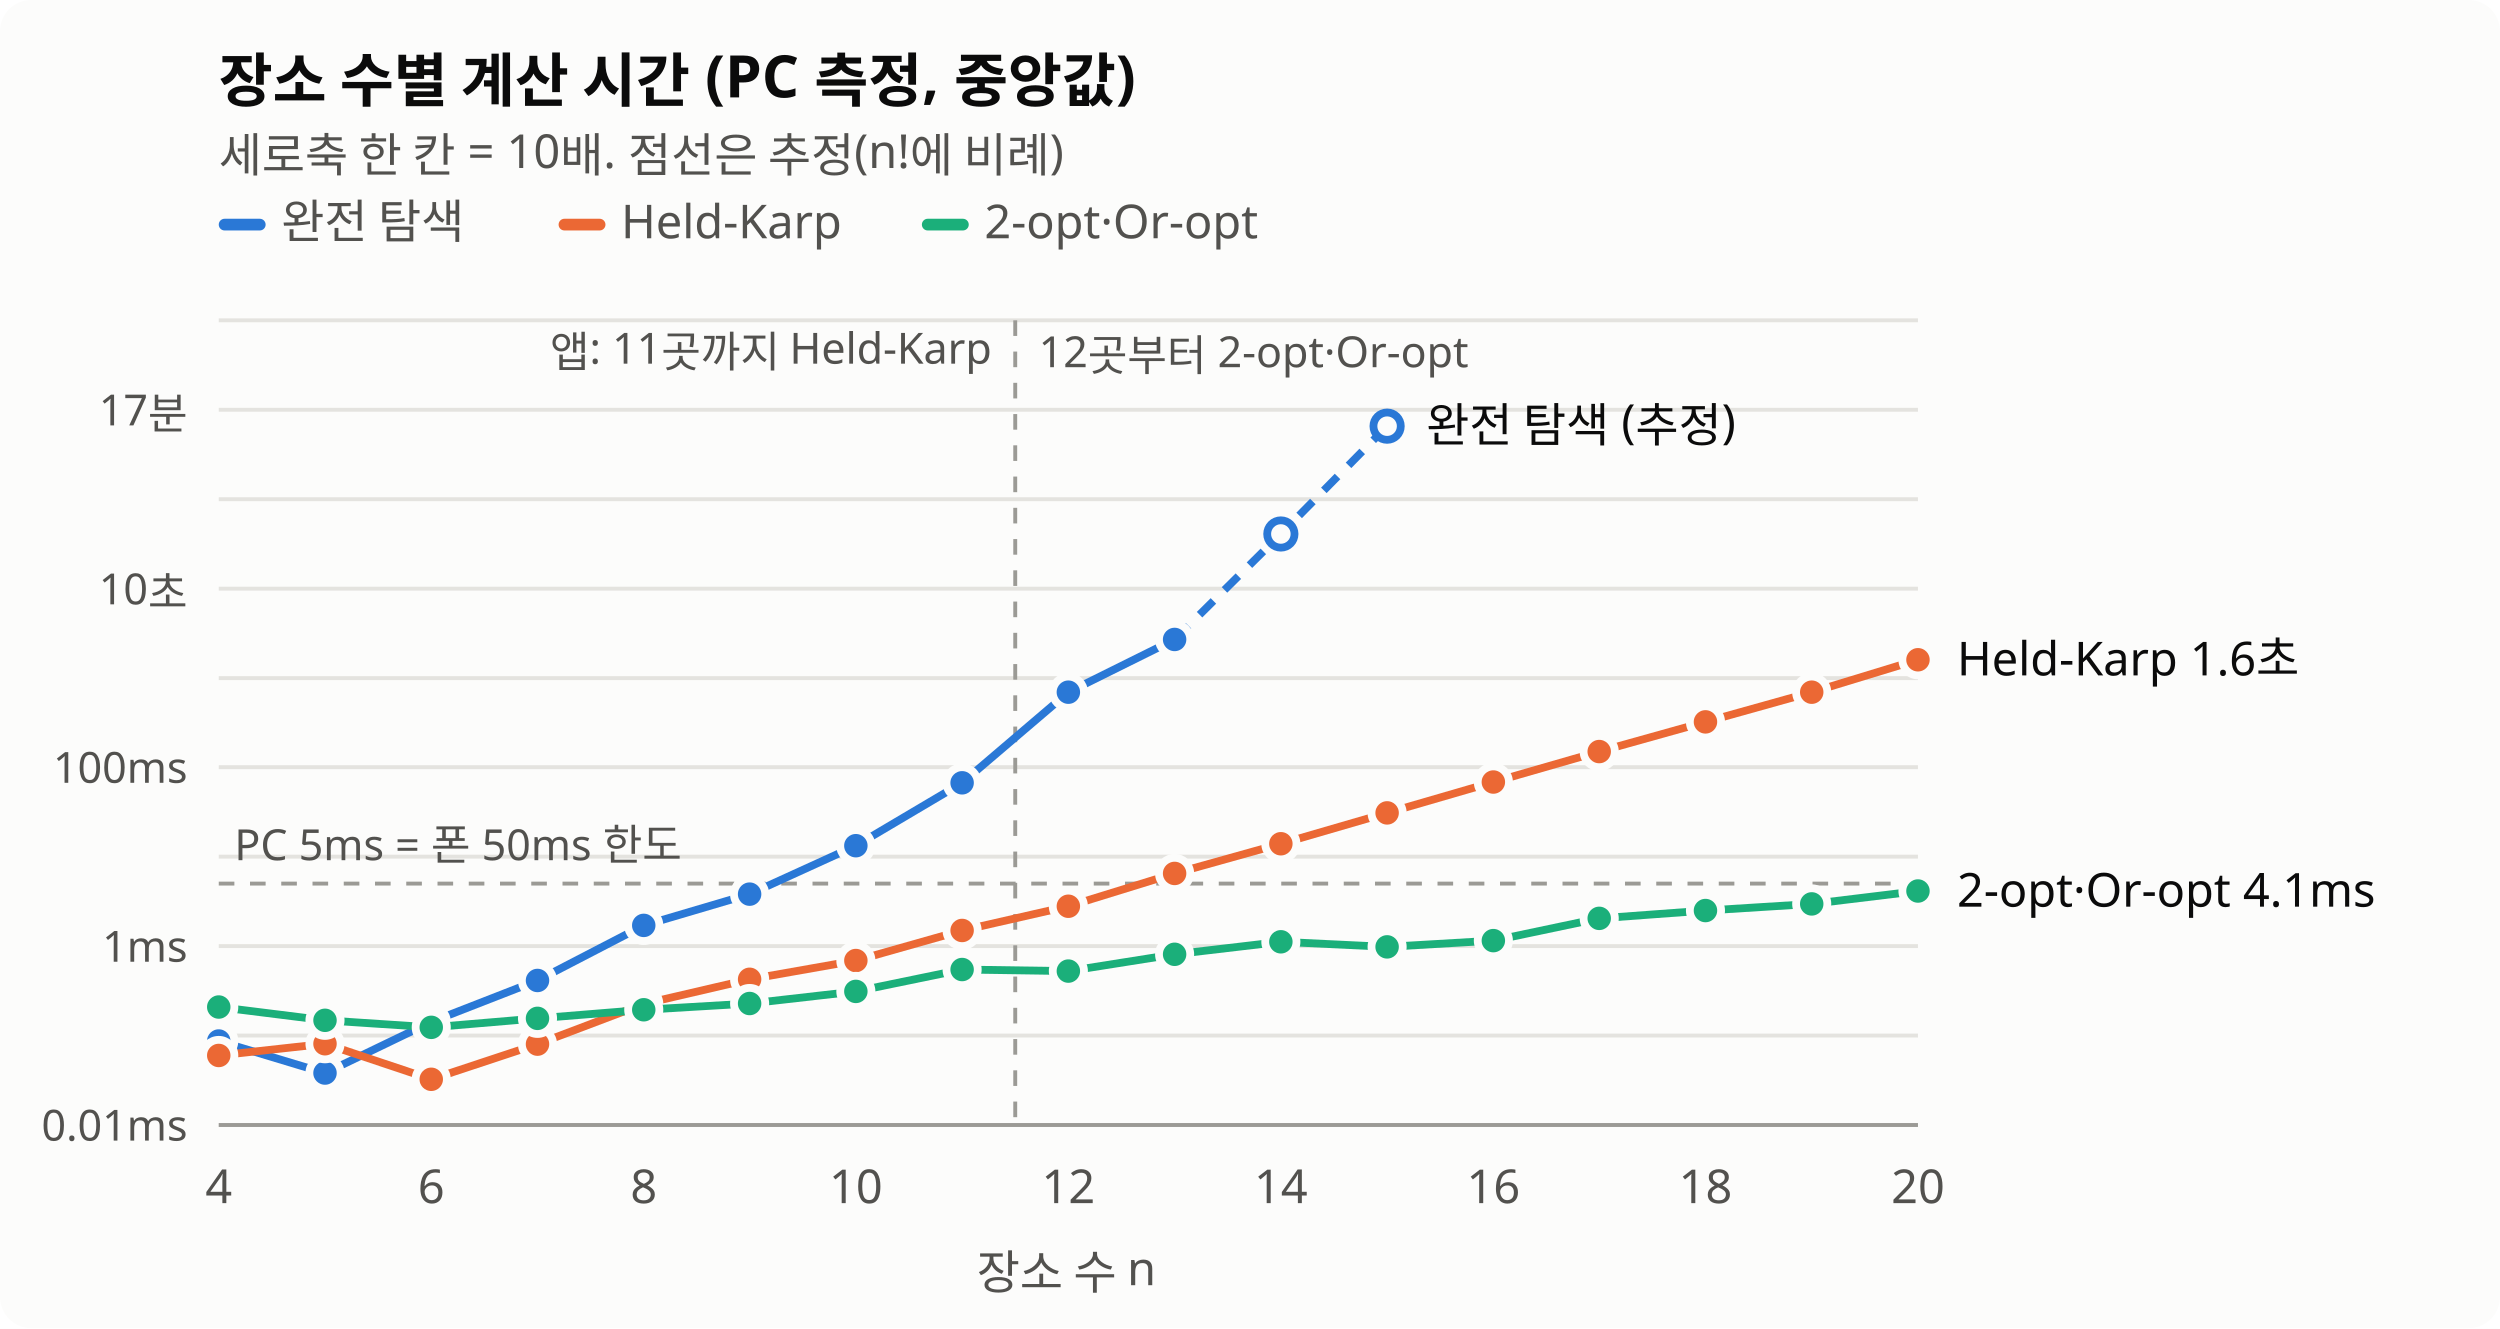
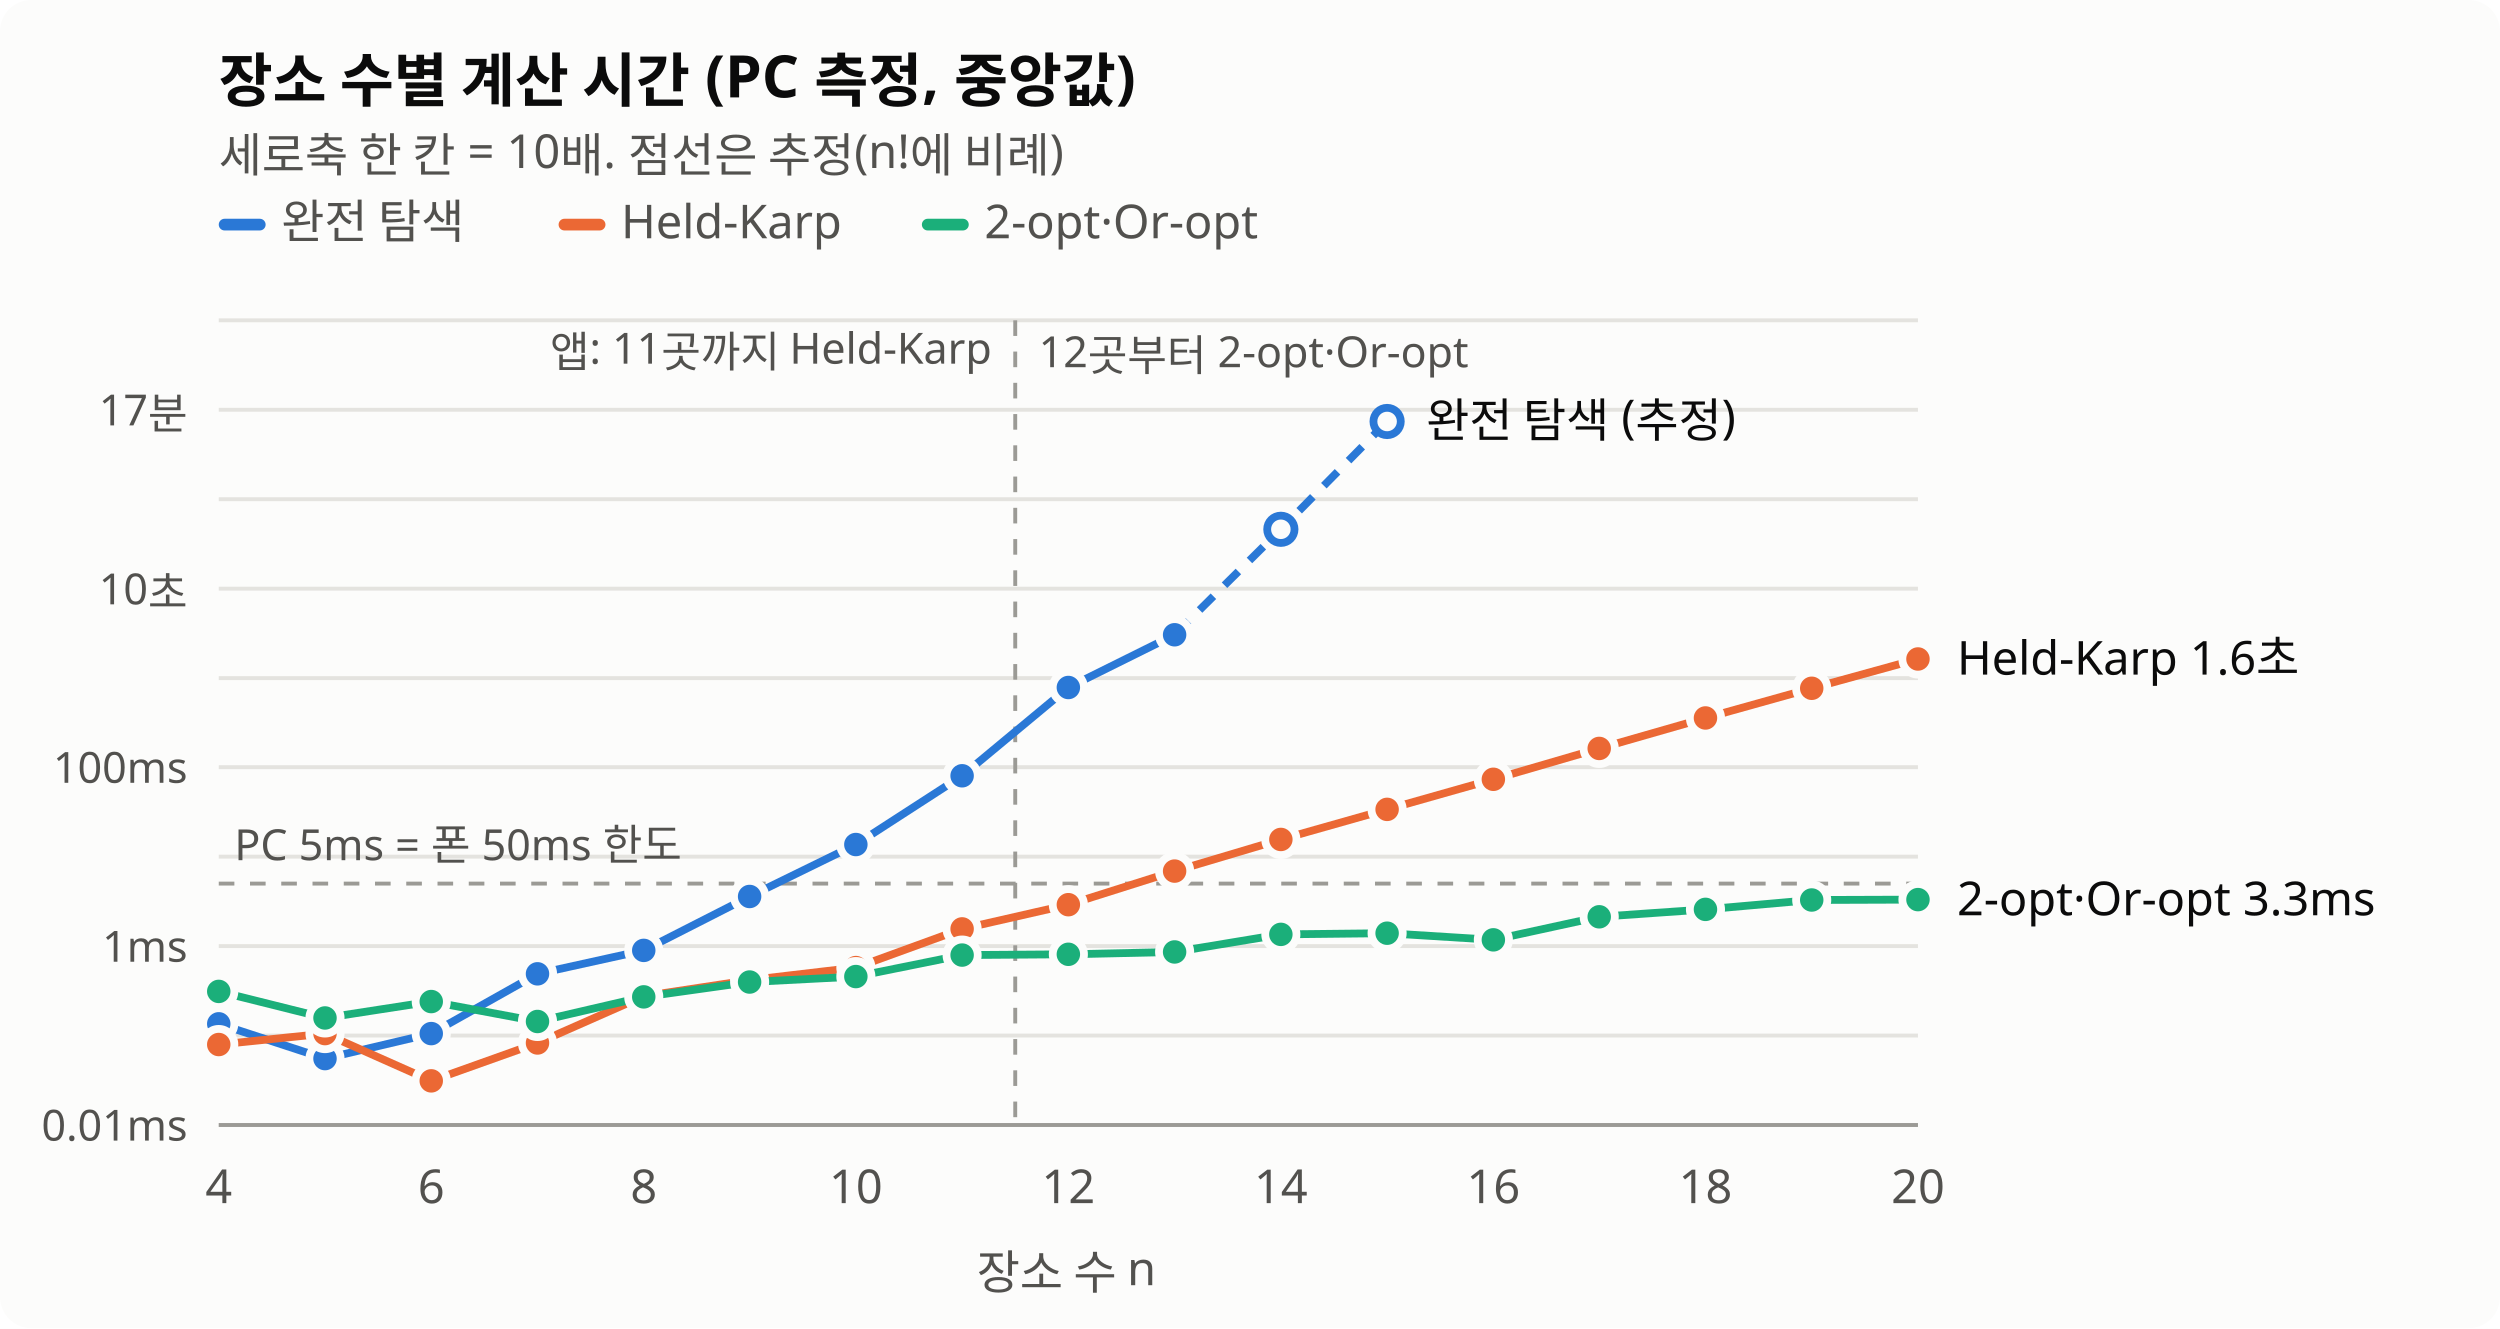
<svg xmlns="http://www.w3.org/2000/svg" viewBox="0 0 640 340" width="640" height="340" role="img" aria-label="장소 수별 계산 시간 (PC 측정, 중앙값)">
  <style>
.bg{fill:#fcfcfb}.t1{fill:#0b0b0b}.t2{fill:#52514e}.grid{stroke:#e4e3df}.axis{stroke:#9b9a95}
.l0{stroke:#2a78d6}.m0{fill:#2a78d6}.l1{stroke:#eb6834}.m1{fill:#eb6834}.l2{stroke:#1baf7a}.m2{fill:#1baf7a}.ring{stroke:#fcfcfb}
@media (prefers-color-scheme: dark){.bg{fill:#1a1a19}.t1{fill:#f0efec}.t2{fill:#c3c2b7}.grid{stroke:#383835}.axis{stroke:#6f6e69}
.l0{stroke:#3987e5}.m0{fill:#3987e5}.l1{stroke:#d95926}.m1{fill:#d95926}.l2{stroke:#199e70}.m2{fill:#199e70}.ring{stroke:#1a1a19}}
text{font-family:Pretendard,'Apple SD Gothic Neo','Malgun Gothic','Noto Sans KR',sans-serif}
</style>
  <rect class="bg" width="640" height="340" rx="8" />
  <text class="t1" x="56" y="26" font-size="15" font-weight="600">장소 수별 계산 시간 (PC 측정, 중앙값)</text>
  <text class="t2" x="56" y="44" font-size="12">세로축 한 칸 = 10배. 점선은 추정(n!에 비례)</text>
  <rect class="m0" x="56.0" y="56" width="12" height="3" rx="1.5" />
  <text class="t2" x="72.0" y="61" font-size="12">완전 탐색</text>
  <rect class="m1" x="143.0" y="56" width="12" height="3" rx="1.5" />
  <text class="t2" x="159.0" y="61" font-size="12">Held-Karp</text>
  <rect class="m2" x="236.0" y="56" width="12" height="3" rx="1.5" />
  <text class="t2" x="252.0" y="61" font-size="12">2-opt·Or-opt</text>
  <line class="grid" x1="56" x2="491" y1="288.0" y2="288.0" stroke-width="1" />
  <text class="t2" x="48" y="292.0" font-size="11" text-anchor="end">0.01ms</text>
  <line class="grid" x1="56" x2="491" y1="265.1" y2="265.1" stroke-width="1" />
  <line class="grid" x1="56" x2="491" y1="242.2" y2="242.2" stroke-width="1" />
  <text class="t2" x="48" y="246.2" font-size="11" text-anchor="end">1ms</text>
  <line class="grid" x1="56" x2="491" y1="219.3" y2="219.3" stroke-width="1" />
  <line class="grid" x1="56" x2="491" y1="196.4" y2="196.4" stroke-width="1" />
  <text class="t2" x="48" y="200.4" font-size="11" text-anchor="end">100ms</text>
  <line class="grid" x1="56" x2="491" y1="173.6" y2="173.6" stroke-width="1" />
  <line class="grid" x1="56" x2="491" y1="150.7" y2="150.7" stroke-width="1" />
  <text class="t2" x="48" y="154.7" font-size="11" text-anchor="end">10초</text>
  <line class="grid" x1="56" x2="491" y1="127.8" y2="127.8" stroke-width="1" />
  <line class="grid" x1="56" x2="491" y1="104.9" y2="104.9" stroke-width="1" />
  <text class="t2" x="48" y="108.9" font-size="11" text-anchor="end">17분</text>
  <line class="grid" x1="56" x2="491" y1="82.0" y2="82.0" stroke-width="1" />
  <line class="axis" x1="56" x2="491" y1="288.0" y2="288.0" stroke-width="1" />
  <text class="t2" x="48" y="72" font-size="11" text-anchor="end" />
  <line class="axis" x1="56" x2="491" y1="226.2" y2="226.2" stroke-width="1" stroke-dasharray="4 4" />
  <text class="t2" x="60" y="220.2" font-size="11">PC 5ms = 폰 50ms 한도</text>
  <line class="axis" x1="259.9" x2="259.9" y1="82" y2="288.0" stroke-width="1" stroke-dasharray="4 4" />
  <text class="t2" x="253.9" y="94" font-size="11" text-anchor="end">앱: 11곳까지 Held-Karp</text>
  <text class="t2" x="265.9" y="94" font-size="11">12곳부터 2-opt·Or-opt</text>
  <text class="t2" x="56.0" y="308" font-size="12" text-anchor="middle">4</text>
  <text class="t2" x="110.4" y="308" font-size="12" text-anchor="middle">6</text>
  <text class="t2" x="164.8" y="308" font-size="12" text-anchor="middle">8</text>
  <text class="t2" x="219.1" y="308" font-size="12" text-anchor="middle">10</text>
  <text class="t2" x="273.5" y="308" font-size="12" text-anchor="middle">12</text>
  <text class="t2" x="327.9" y="308" font-size="12" text-anchor="middle">14</text>
  <text class="t2" x="382.3" y="308" font-size="12" text-anchor="middle">16</text>
  <text class="t2" x="436.6" y="308" font-size="12" text-anchor="middle">18</text>
  <text class="t2" x="491.0" y="308" font-size="12" text-anchor="middle">20</text>
  <text class="t2" x="273" y="330" font-size="12" text-anchor="middle">장소 수 n</text>
-   <polyline class="l0" points="56.0,266.5 83.2,274.7 110.4,261.6 137.6,251.0 164.8,236.9 191.9,228.9 219.1,216.5 246.3,200.4 273.5,177.2 300.7,163.7" fill="none" stroke-width="2" stroke-linejoin="round" stroke-linecap="round" />
-   <polyline class="l0" points="300.7,163.7 327.9,136.7 355.1,109.1" fill="none" stroke-width="2" stroke-dasharray="5 4" stroke-linejoin="round" />
-   <circle class="m0 ring" cx="56.0" cy="266.5" r="4" stroke-width="2" />
-   <circle class="m0 ring" cx="83.2" cy="274.7" r="4" stroke-width="2" />
-   <circle class="m0 ring" cx="110.4" cy="261.6" r="4" stroke-width="2" />
-   <circle class="m0 ring" cx="137.6" cy="251.0" r="4" stroke-width="2" />
-   <circle class="m0 ring" cx="164.8" cy="236.9" r="4" stroke-width="2" />
-   <circle class="m0 ring" cx="191.9" cy="228.9" r="4" stroke-width="2" />
-   <circle class="m0 ring" cx="219.1" cy="216.5" r="4" stroke-width="2" />
-   <circle class="m0 ring" cx="246.3" cy="200.4" r="4" stroke-width="2" />
-   <circle class="m0 ring" cx="273.5" cy="177.2" r="4" stroke-width="2" />
-   <circle class="m0 ring" cx="300.7" cy="163.7" r="4" stroke-width="2" />
-   <circle class="bg l0" cx="327.9" cy="136.7" r="3.5" stroke-width="2" />
-   <circle class="bg l0" cx="355.1" cy="109.1" r="3.5" stroke-width="2" />
-   <text class="t1" x="365.1" y="113.1" font-size="12">완전 탐색 (추정)</text>
-   <polyline class="l1" points="56.0,270.2 83.2,267.2 110.4,276.3 137.6,267.3 164.8,257.0 191.9,250.7 219.1,245.9 246.3,238.2 273.5,232.0 300.7,223.6 327.9,216.0 355.1,208.1 382.3,200.2 409.4,192.4 436.6,184.8 463.8,177.2 491.0,168.9" fill="none" stroke-width="2" stroke-linejoin="round" stroke-linecap="round" />
-   <circle class="m1 ring" cx="56.0" cy="270.2" r="4" stroke-width="2" />
-   <circle class="m1 ring" cx="83.2" cy="267.2" r="4" stroke-width="2" />
-   <circle class="m1 ring" cx="110.4" cy="276.3" r="4" stroke-width="2" />
-   <circle class="m1 ring" cx="137.6" cy="267.3" r="4" stroke-width="2" />
-   <circle class="m1 ring" cx="164.8" cy="257.0" r="4" stroke-width="2" />
-   <circle class="m1 ring" cx="191.9" cy="250.7" r="4" stroke-width="2" />
-   <circle class="m1 ring" cx="219.1" cy="245.9" r="4" stroke-width="2" />
-   <circle class="m1 ring" cx="246.3" cy="238.2" r="4" stroke-width="2" />
-   <circle class="m1 ring" cx="273.5" cy="232.0" r="4" stroke-width="2" />
-   <circle class="m1 ring" cx="300.7" cy="223.6" r="4" stroke-width="2" />
-   <circle class="m1 ring" cx="327.9" cy="216.0" r="4" stroke-width="2" />
-   <circle class="m1 ring" cx="355.1" cy="208.1" r="4" stroke-width="2" />
-   <circle class="m1 ring" cx="382.3" cy="200.2" r="4" stroke-width="2" />
-   <circle class="m1 ring" cx="409.4" cy="192.4" r="4" stroke-width="2" />
-   <circle class="m1 ring" cx="436.6" cy="184.8" r="4" stroke-width="2" />
-   <circle class="m1 ring" cx="463.8" cy="177.2" r="4" stroke-width="2" />
-   <circle class="m1 ring" cx="491.0" cy="168.9" r="4" stroke-width="2" />
-   <text class="t1" x="501.0" y="172.9" font-size="12">Held-Karp 1.6초</text>
-   <polyline class="l2" points="56.0,257.8 83.2,261.2 110.4,263.0 137.6,260.7 164.8,258.5 191.9,256.9 219.1,253.8 246.3,248.2 273.5,248.6 300.7,244.3 327.9,241.1 355.1,242.4 382.3,240.8 409.4,235.1 436.6,233.1 463.8,231.4 491.0,228.1" fill="none" stroke-width="2" stroke-linejoin="round" stroke-linecap="round" />
-   <circle class="m2 ring" cx="56.0" cy="257.8" r="4" stroke-width="2" />
-   <circle class="m2 ring" cx="83.2" cy="261.2" r="4" stroke-width="2" />
-   <circle class="m2 ring" cx="110.4" cy="263.0" r="4" stroke-width="2" />
-   <circle class="m2 ring" cx="137.6" cy="260.7" r="4" stroke-width="2" />
-   <circle class="m2 ring" cx="164.8" cy="258.5" r="4" stroke-width="2" />
-   <circle class="m2 ring" cx="191.9" cy="256.9" r="4" stroke-width="2" />
-   <circle class="m2 ring" cx="219.1" cy="253.8" r="4" stroke-width="2" />
-   <circle class="m2 ring" cx="246.3" cy="248.2" r="4" stroke-width="2" />
-   <circle class="m2 ring" cx="273.5" cy="248.6" r="4" stroke-width="2" />
-   <circle class="m2 ring" cx="300.7" cy="244.3" r="4" stroke-width="2" />
-   <circle class="m2 ring" cx="327.9" cy="241.1" r="4" stroke-width="2" />
-   <circle class="m2 ring" cx="355.1" cy="242.4" r="4" stroke-width="2" />
-   <circle class="m2 ring" cx="382.3" cy="240.8" r="4" stroke-width="2" />
-   <circle class="m2 ring" cx="409.4" cy="235.1" r="4" stroke-width="2" />
-   <circle class="m2 ring" cx="436.6" cy="233.1" r="4" stroke-width="2" />
-   <circle class="m2 ring" cx="463.8" cy="231.4" r="4" stroke-width="2" />
-   <circle class="m2 ring" cx="491.0" cy="228.1" r="4" stroke-width="2" />
-   <text class="t1" x="501.0" y="232.1" font-size="12">2-opt·Or-opt 4.1ms</text>
+   <polyline class="l0" points="56.0,262.1 83.2,271.0 110.4,264.6 137.6,249.3 164.8,243.3 191.9,229.5 219.1,216.2 246.3,198.6 273.5,176.0 300.7,162.5" fill="none" stroke-width="2" stroke-linejoin="round" stroke-linecap="round" />
+   <polyline class="l0" points="300.7,162.5 327.9,135.5 355.1,107.9" fill="none" stroke-width="2" stroke-dasharray="5 4" stroke-linejoin="round" />
+   <circle class="m0 ring" cx="56.0" cy="262.1" r="4" stroke-width="2" />
+   <circle class="m0 ring" cx="83.2" cy="271.0" r="4" stroke-width="2" />
+   <circle class="m0 ring" cx="110.4" cy="264.6" r="4" stroke-width="2" />
+   <circle class="m0 ring" cx="137.6" cy="249.3" r="4" stroke-width="2" />
+   <circle class="m0 ring" cx="164.8" cy="243.3" r="4" stroke-width="2" />
+   <circle class="m0 ring" cx="191.9" cy="229.5" r="4" stroke-width="2" />
+   <circle class="m0 ring" cx="219.1" cy="216.2" r="4" stroke-width="2" />
+   <circle class="m0 ring" cx="246.3" cy="198.6" r="4" stroke-width="2" />
+   <circle class="m0 ring" cx="273.5" cy="176.0" r="4" stroke-width="2" />
+   <circle class="m0 ring" cx="300.7" cy="162.5" r="4" stroke-width="2" />
+   <circle class="bg l0" cx="327.9" cy="135.5" r="3.5" stroke-width="2" />
+   <circle class="bg l0" cx="355.1" cy="107.9" r="3.5" stroke-width="2" />
+   <text class="t1" x="365.1" y="111.9" font-size="12">완전 탐색 (추정)</text>
+   <polyline class="l1" points="56.0,267.4 83.2,264.6 110.4,276.7 137.6,267.0 164.8,255.0 191.9,250.9 219.1,247.7 246.3,237.8 273.5,231.6 300.7,223.0 327.9,214.9 355.1,207.2 382.3,199.5 409.4,191.6 436.6,183.8 463.8,176.2 491.0,168.7" fill="none" stroke-width="2" stroke-linejoin="round" stroke-linecap="round" />
+   <circle class="m1 ring" cx="56.0" cy="267.4" r="4" stroke-width="2" />
+   <circle class="m1 ring" cx="83.2" cy="264.6" r="4" stroke-width="2" />
+   <circle class="m1 ring" cx="110.4" cy="276.7" r="4" stroke-width="2" />
+   <circle class="m1 ring" cx="137.6" cy="267.0" r="4" stroke-width="2" />
+   <circle class="m1 ring" cx="164.8" cy="255.0" r="4" stroke-width="2" />
+   <circle class="m1 ring" cx="191.9" cy="250.9" r="4" stroke-width="2" />
+   <circle class="m1 ring" cx="219.1" cy="247.7" r="4" stroke-width="2" />
+   <circle class="m1 ring" cx="246.3" cy="237.8" r="4" stroke-width="2" />
+   <circle class="m1 ring" cx="273.5" cy="231.6" r="4" stroke-width="2" />
+   <circle class="m1 ring" cx="300.7" cy="223.0" r="4" stroke-width="2" />
+   <circle class="m1 ring" cx="327.9" cy="214.9" r="4" stroke-width="2" />
+   <circle class="m1 ring" cx="355.1" cy="207.2" r="4" stroke-width="2" />
+   <circle class="m1 ring" cx="382.3" cy="199.5" r="4" stroke-width="2" />
+   <circle class="m1 ring" cx="409.4" cy="191.6" r="4" stroke-width="2" />
+   <circle class="m1 ring" cx="436.6" cy="183.8" r="4" stroke-width="2" />
+   <circle class="m1 ring" cx="463.8" cy="176.2" r="4" stroke-width="2" />
+   <circle class="m1 ring" cx="491.0" cy="168.7" r="4" stroke-width="2" />
+   <text class="t1" x="501.0" y="172.7" font-size="12">Held-Karp 1.6초</text>
+   <polyline class="l2" points="56.0,253.8 83.2,260.6 110.4,256.4 137.6,261.5 164.8,255.2 191.9,251.4 219.1,250.0 246.3,244.5 273.5,244.3 300.7,243.7 327.9,239.2 355.1,238.9 382.3,240.6 409.4,234.7 436.6,232.8 463.8,230.4 491.0,230.3" fill="none" stroke-width="2" stroke-linejoin="round" stroke-linecap="round" />
+   <circle class="m2 ring" cx="56.0" cy="253.8" r="4" stroke-width="2" />
+   <circle class="m2 ring" cx="83.2" cy="260.6" r="4" stroke-width="2" />
+   <circle class="m2 ring" cx="110.4" cy="256.4" r="4" stroke-width="2" />
+   <circle class="m2 ring" cx="137.6" cy="261.5" r="4" stroke-width="2" />
+   <circle class="m2 ring" cx="164.8" cy="255.2" r="4" stroke-width="2" />
+   <circle class="m2 ring" cx="191.9" cy="251.4" r="4" stroke-width="2" />
+   <circle class="m2 ring" cx="219.1" cy="250.0" r="4" stroke-width="2" />
+   <circle class="m2 ring" cx="246.3" cy="244.5" r="4" stroke-width="2" />
+   <circle class="m2 ring" cx="273.5" cy="244.3" r="4" stroke-width="2" />
+   <circle class="m2 ring" cx="300.7" cy="243.7" r="4" stroke-width="2" />
+   <circle class="m2 ring" cx="327.9" cy="239.2" r="4" stroke-width="2" />
+   <circle class="m2 ring" cx="355.1" cy="238.9" r="4" stroke-width="2" />
+   <circle class="m2 ring" cx="382.3" cy="240.6" r="4" stroke-width="2" />
+   <circle class="m2 ring" cx="409.4" cy="234.7" r="4" stroke-width="2" />
+   <circle class="m2 ring" cx="436.6" cy="232.8" r="4" stroke-width="2" />
+   <circle class="m2 ring" cx="463.8" cy="230.4" r="4" stroke-width="2" />
+   <circle class="m2 ring" cx="491.0" cy="230.3" r="4" stroke-width="2" />
+   <text class="t1" x="501.0" y="234.3" font-size="12">2-opt·Or-opt 3.3ms</text>
</svg>
